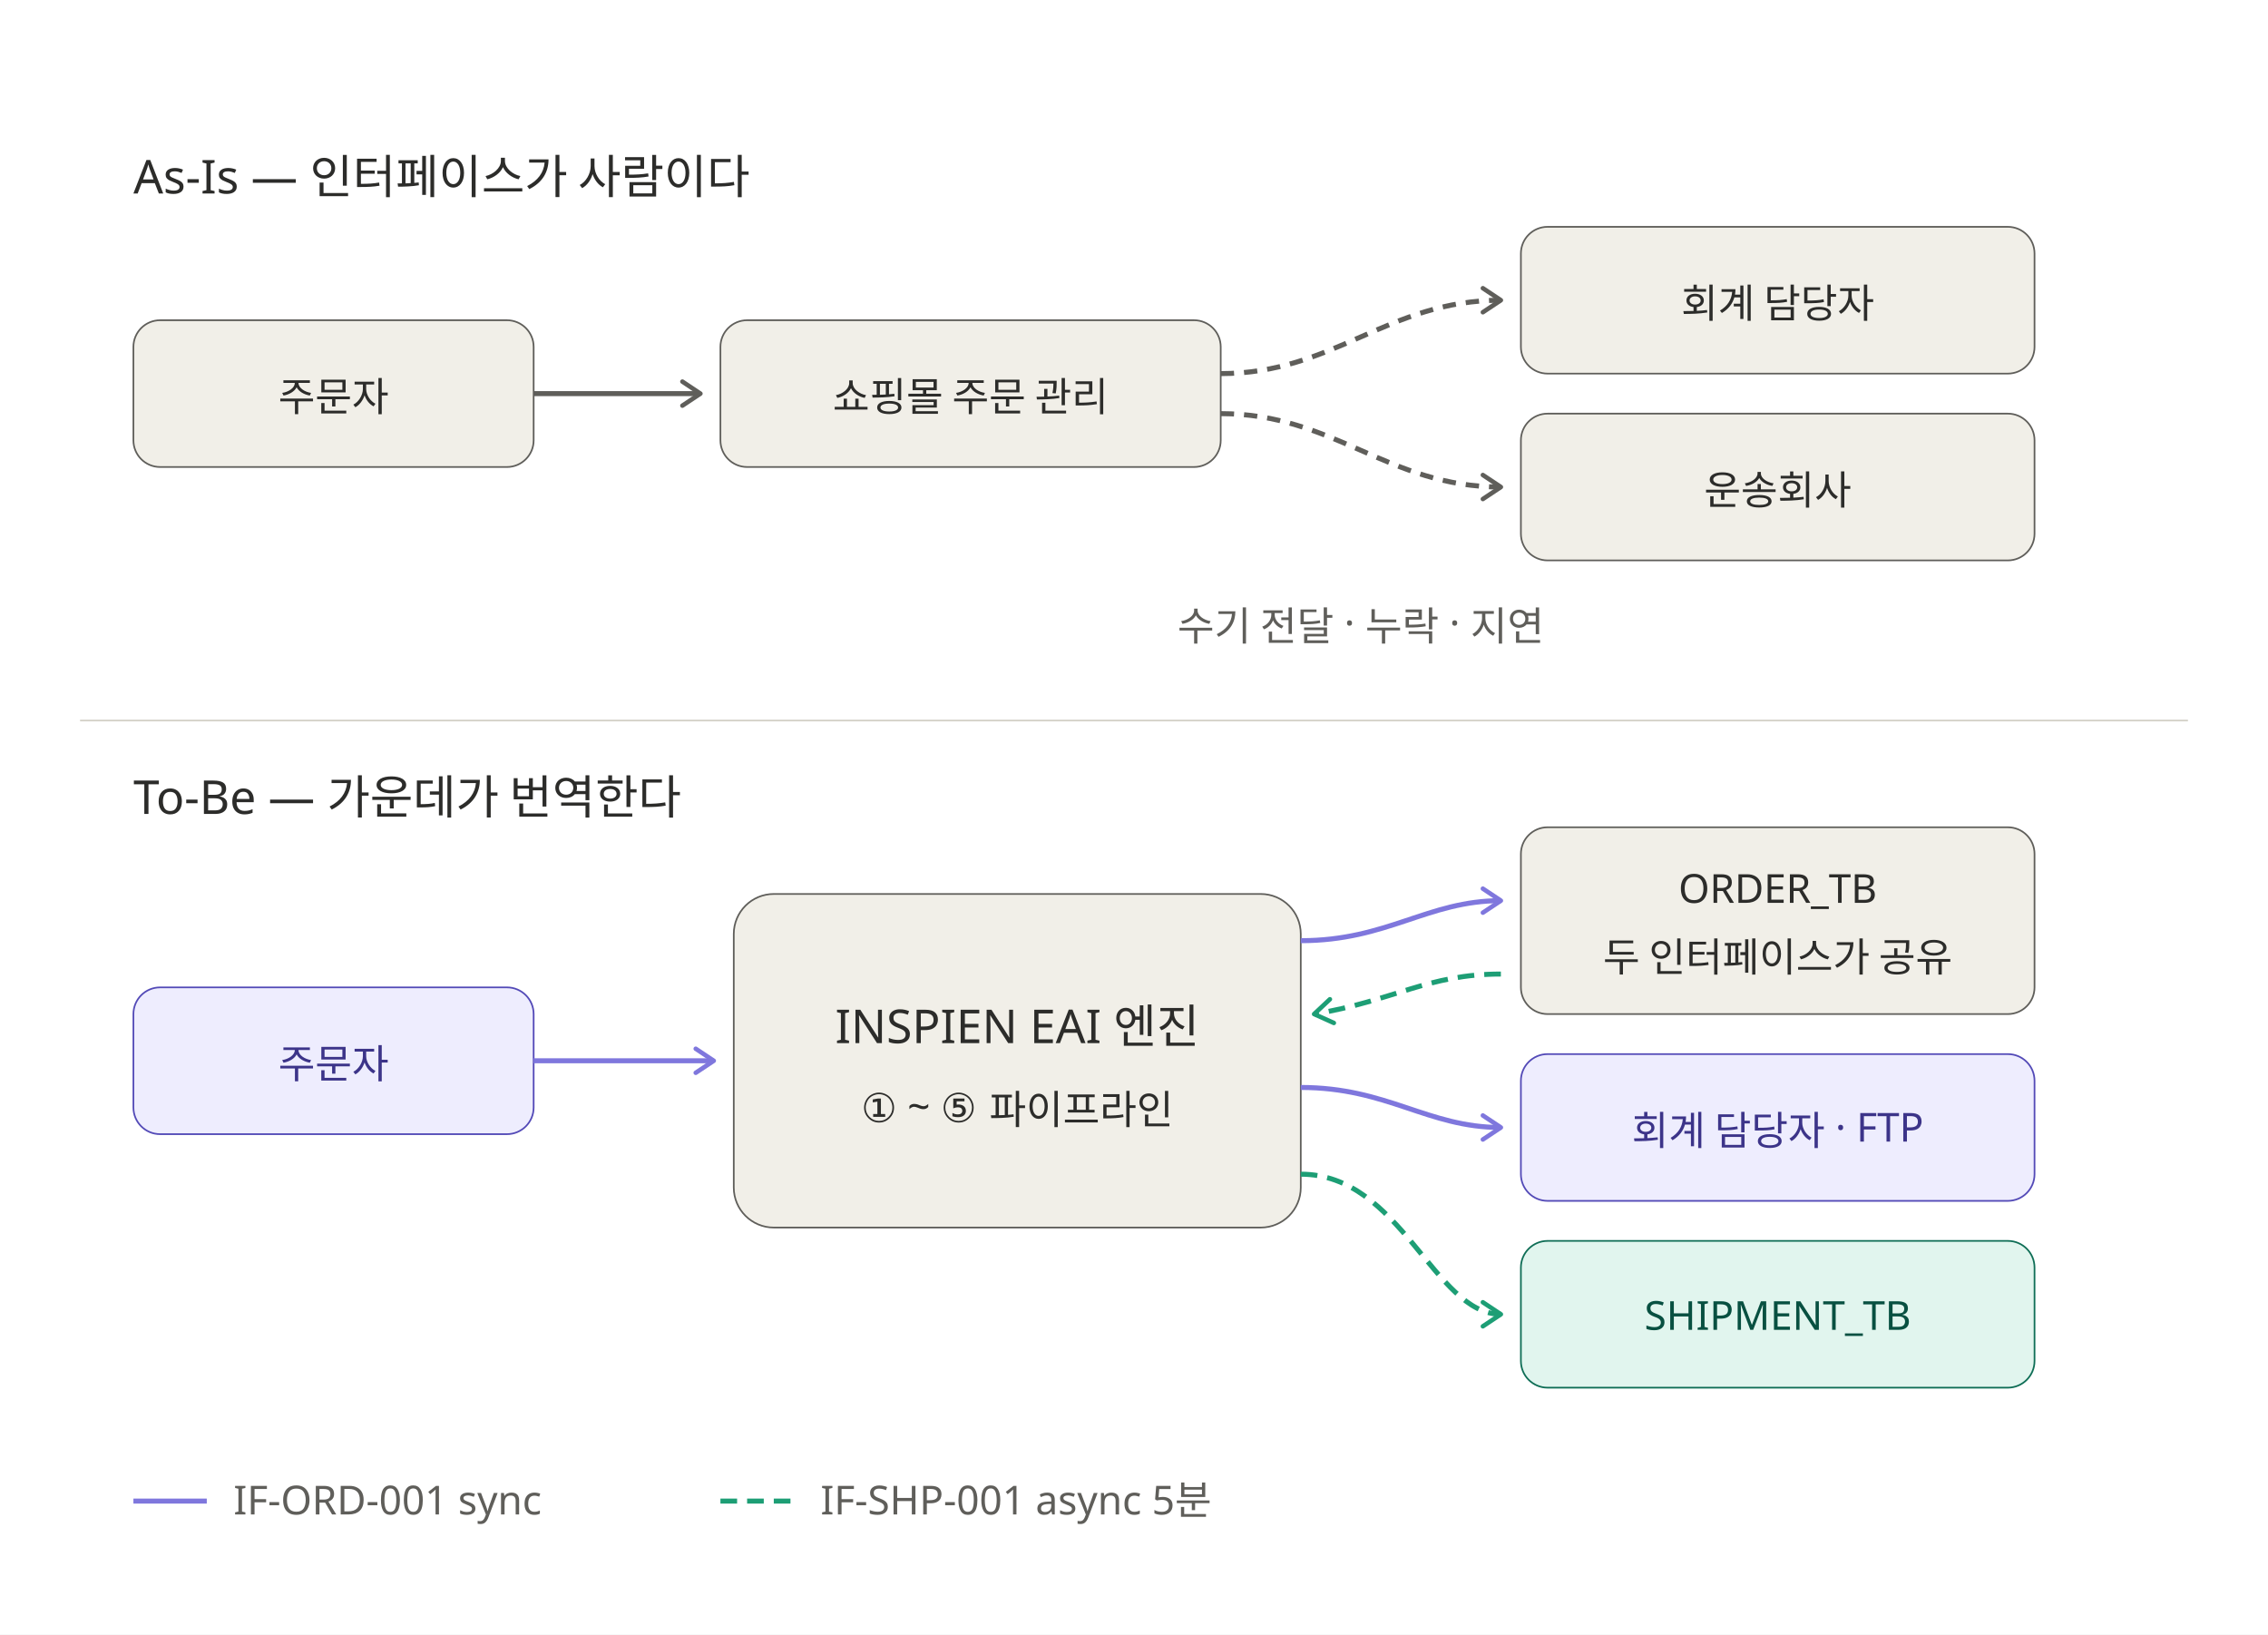
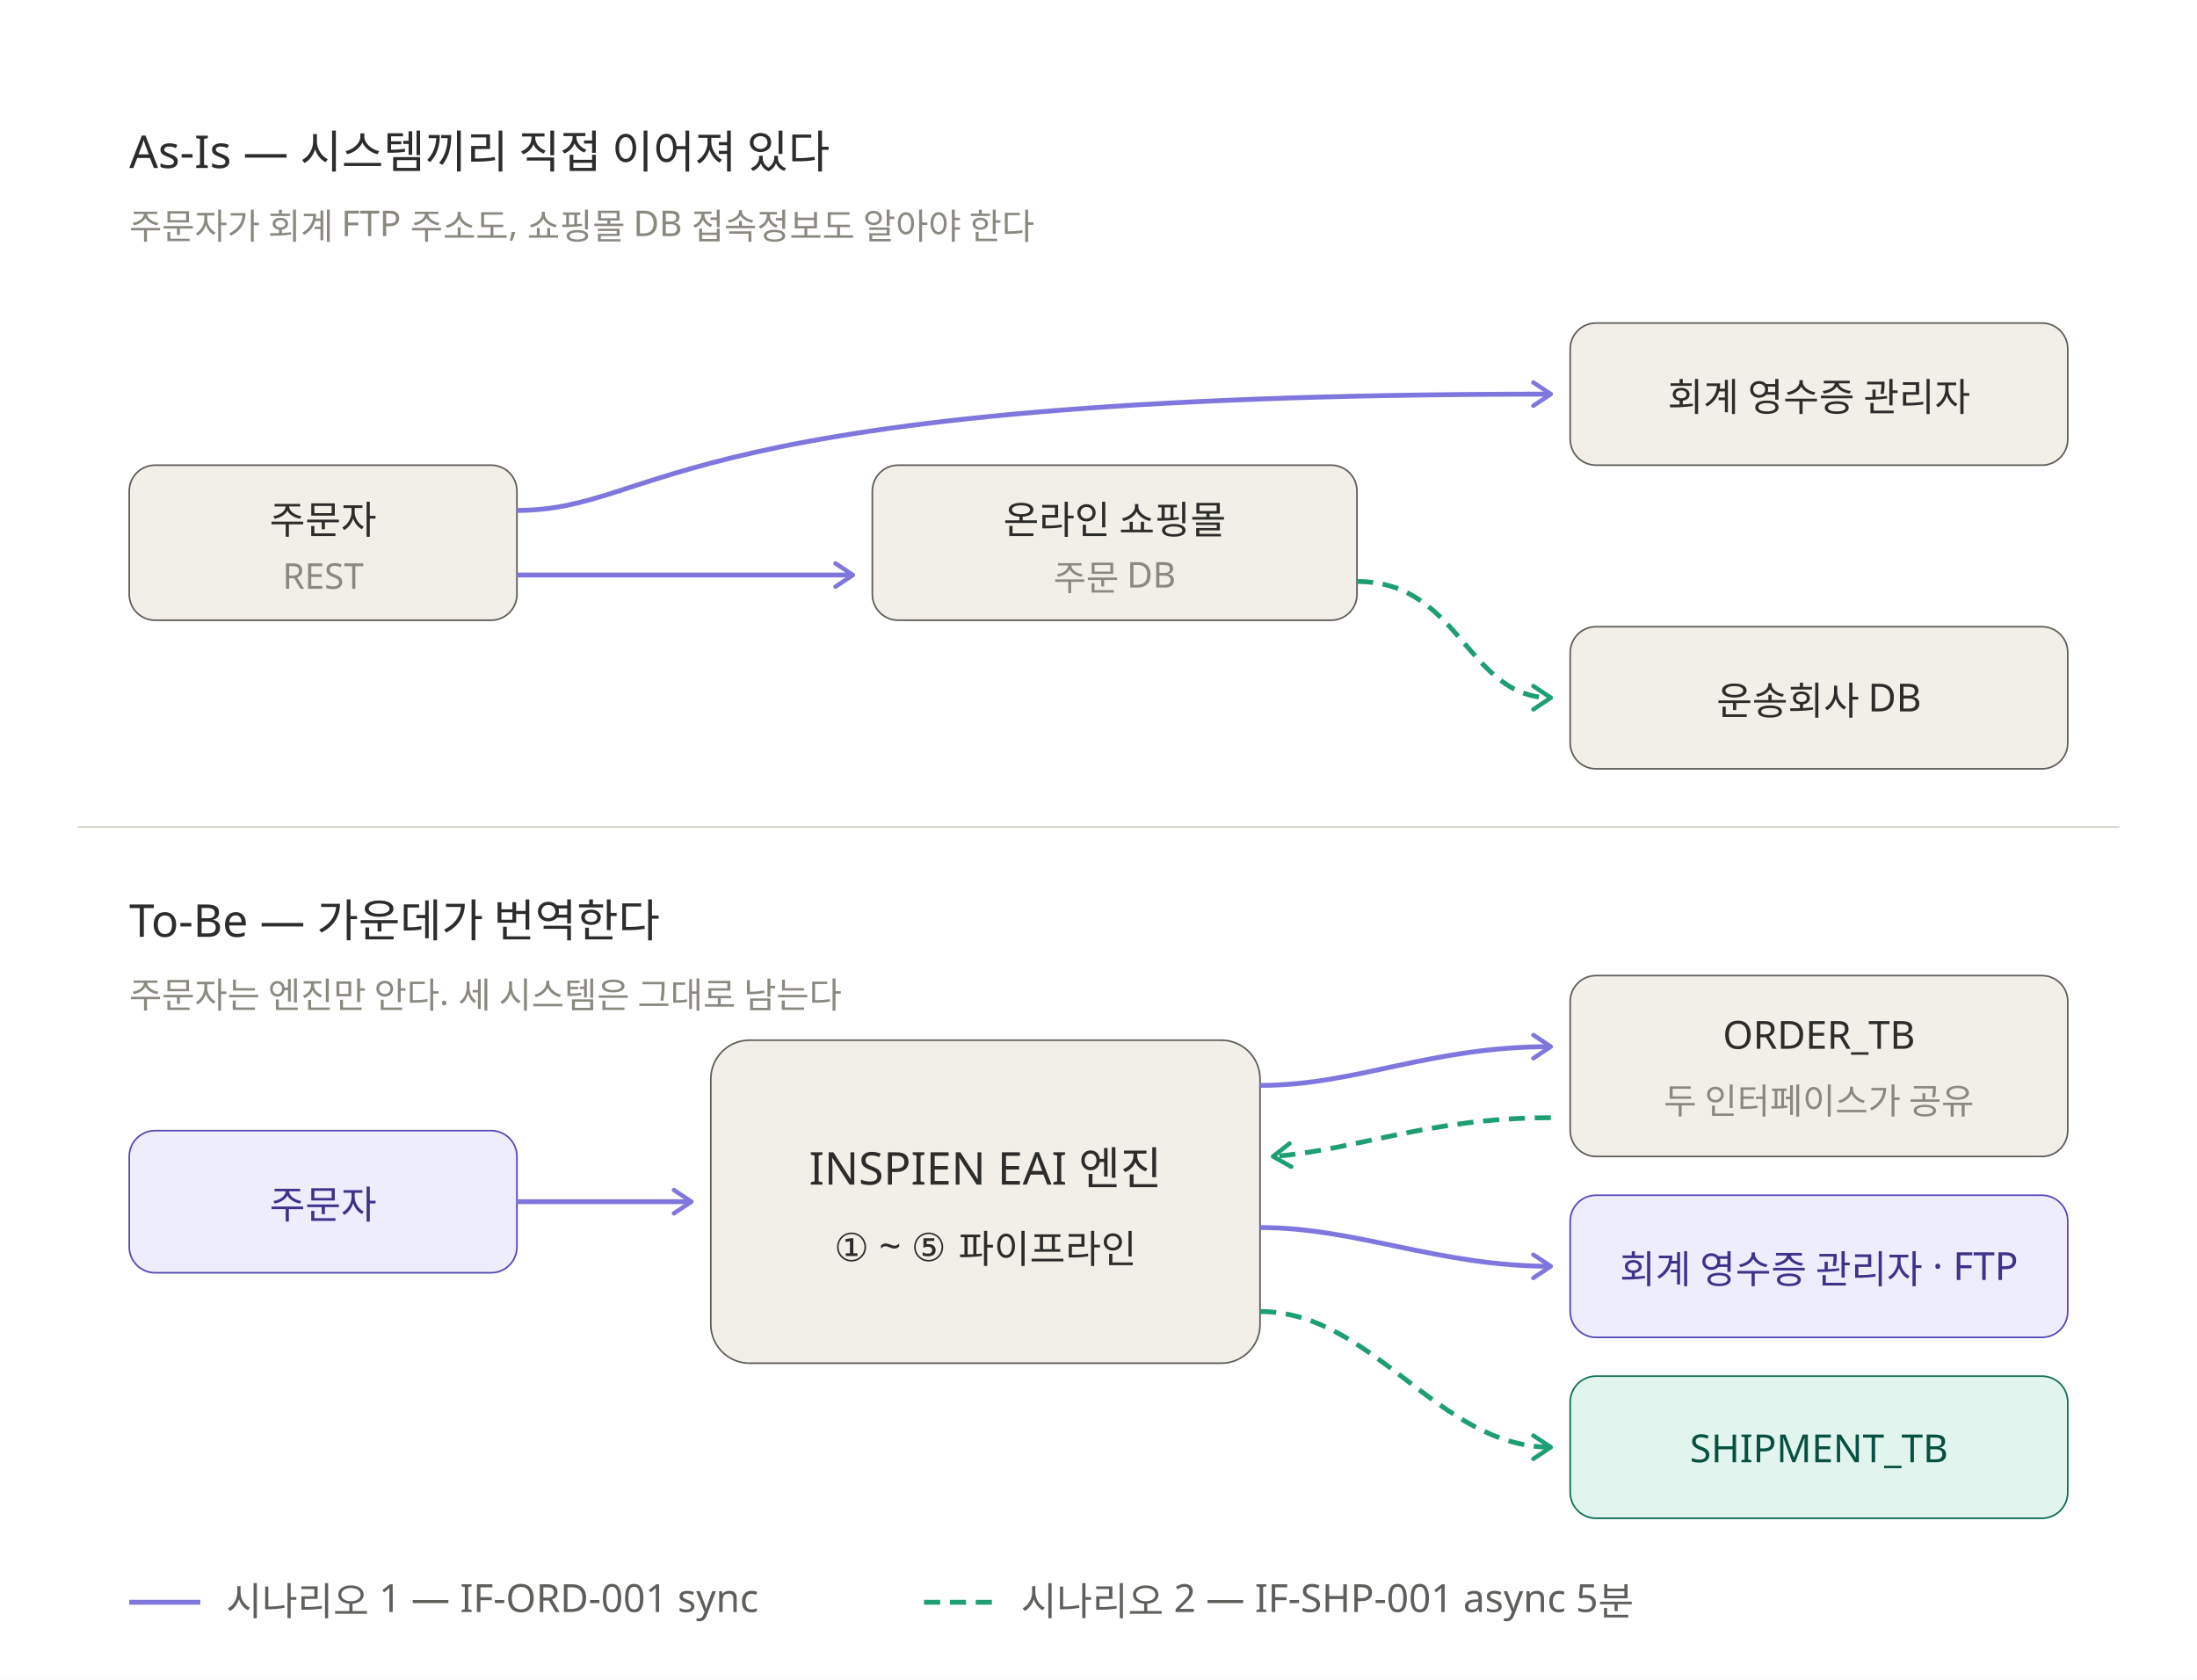
- <svg xmlns="http://www.w3.org/2000/svg" width="680" height="490" viewBox="0 0 680 490" role="img">
+ <svg xmlns="http://www.w3.org/2000/svg" width="680" height="520" viewBox="0 0 680 520" role="img">
  <style>
text{font-family:"Malgun Gothic","Apple SD Gothic Neo","Noto Sans KR",sans-serif}
.ts{font-size:12px;fill:#5f5e5a}
+ .tx{font-size:11px;fill:#8a887f}
.th{font-size:14px;font-weight:500;fill:#2c2c2a}
rect{stroke-width:.5}
.gray rect{fill:#f1efe8;stroke:#5f5e5a}
.gray .ts,.gray .th{fill:#2c2c2a}
.purple rect{fill:#eeedfe;stroke:#534ab7}
.purple .ts,.purple .th{fill:#3c3489}
.teal rect{fill:#e1f5ee;stroke:#0f6e56}
.teal .ts,.teal .th{fill:#085041}
path,line{fill:none}
</style>
  <defs>
    <marker id="arrow" viewBox="0 0 10 10" refX="8" refY="5" markerWidth="6" markerHeight="6" orient="auto-start-reverse">
      <path d="M2 1L8 5L2 9" fill="none" stroke="context-stroke" stroke-width="1.5" stroke-linecap="round" stroke-linejoin="round" />
    </marker>
  </defs>
-   <rect x="0" y="0" width="680" height="490" fill="#ffffff" stroke="none" />
-   <text class="th" x="40" y="58">As-Is — 인터페이스가 사람이다</text>
+   <rect x="0" y="0" width="680" height="520" fill="#ffffff" stroke="none" />
+   <text class="th" x="40" y="52">As-Is — 시스템끼리 직접 이어져 있다</text>
+   <text class="tx" x="40" y="74">주문자가 회계 FTP 주소도, 쇼핑몰 DB 접속정보도 알아야 한다</text>
  <g class="gray">
-     <rect x="40" y="96" width="120" height="44" rx="8" />
-     <text class="ts" x="100" y="118" text-anchor="middle" dominant-baseline="central">주문자</text>
+     <rect x="486" y="100" width="154" height="44" rx="8" />
+     <text class="ts" x="563" y="122" text-anchor="middle" dominant-baseline="central">회계 영수증 관리자</text>
  </g>
  <g class="gray">
-     <rect x="216" y="96" width="150" height="44" rx="8" />
-     <text class="ts" x="291" y="118" text-anchor="middle" dominant-baseline="central">쇼핑몰 주문 관리</text>
+     <rect x="40" y="144" width="120" height="48" rx="8" />
+     <text class="ts" x="100" y="160" text-anchor="middle" dominant-baseline="central">주문자</text>
+     <text class="tx" x="100" y="178" text-anchor="middle" dominant-baseline="central">REST</text>
  </g>
  <g class="gray">
-     <rect x="456" y="68" width="154" height="44" rx="8" />
-     <text class="ts" x="533" y="90" text-anchor="middle" dominant-baseline="central">회계 담당자</text>
+     <rect x="270" y="144" width="150" height="48" rx="8" />
+     <text class="ts" x="345" y="160" text-anchor="middle" dominant-baseline="central">온라인 쇼핑몰</text>
+     <text class="tx" x="345" y="178" text-anchor="middle" dominant-baseline="central">주문 DB</text>
  </g>
  <g class="gray">
-     <rect x="456" y="124" width="154" height="44" rx="8" />
-     <text class="ts" x="533" y="146" text-anchor="middle" dominant-baseline="central">운송회사</text>
+     <rect x="486" y="194" width="154" height="44" rx="8" />
+     <text class="ts" x="563" y="216" text-anchor="middle" dominant-baseline="central">운송회사 DB</text>
  </g>
-   <line x1="160" y1="118" x2="210" y2="118" stroke="#5f5e5a" stroke-width="1.5" marker-end="url(#arrow)" />
-   <path d="M366 112C400 112 416 90 450 90" stroke="#5f5e5a" stroke-width="1.5" stroke-dasharray="4 3" marker-end="url(#arrow)" />
-   <path d="M366 124C400 124 416 146 450 146" stroke="#5f5e5a" stroke-width="1.5" stroke-dasharray="4 3" marker-end="url(#arrow)" />
-   <text class="ts" x="408" y="192" text-anchor="middle">수기 전달 · 누락 · 지연</text>
-   <line x1="24" y1="216" x2="656" y2="216" stroke="#d3d1c7" stroke-width="0.5" />
-   <text class="th" x="40" y="244">To-Be — 가운데가 번역한다</text>
+   <path d="M160 158C205 158 205 122 480 122" stroke="#7F77DD" stroke-width="1.5" marker-end="url(#arrow)" />
+   <path d="M160 178L264 178" stroke="#7F77DD" stroke-width="1.5" marker-end="url(#arrow)" />
+   <path d="M420 180C452 180 454 216 480 216" stroke="#1D9E75" stroke-width="1.5" stroke-dasharray="5 3" marker-end="url(#arrow)" />
+   <line x1="24" y1="256" x2="656" y2="256" stroke="#d3d1c7" stroke-width="0.5" />
+   <text class="th" x="40" y="290">To-Be — 가운데가 번역한다</text>
+   <text class="tx" x="40" y="312">주문자는 엔진만 안다. 세 시스템은 그대로 남는다</text>
  <g class="purple">
-     <rect x="40" y="296" width="120" height="44" rx="8" />
-     <text class="ts" x="100" y="318" text-anchor="middle" dominant-baseline="central">주문자</text>
+     <rect x="40" y="350" width="120" height="44" rx="8" />
+     <text class="ts" x="100" y="372" text-anchor="middle" dominant-baseline="central">주문자</text>
  </g>
  <g class="gray">
-     <rect x="220" y="268" width="170" height="100" rx="12" />
-     <text class="th" x="305" y="306" text-anchor="middle" dominant-baseline="central">INSPIEN EAI 엔진</text>
-     <text class="ts" x="305" y="330" text-anchor="middle" dominant-baseline="central">① ~ ⑤ 파이프라인</text>
+     <rect x="220" y="322" width="170" height="100" rx="12" />
+     <text class="th" x="305" y="360" text-anchor="middle" dominant-baseline="central">INSPIEN EAI 엔진</text>
+     <text class="ts" x="305" y="384" text-anchor="middle" dominant-baseline="central">① ~ ⑤ 파이프라인</text>
  </g>
  <g class="gray">
-     <rect x="456" y="248" width="154" height="56" rx="8" />
-     <text class="ts" x="533" y="266" text-anchor="middle" dominant-baseline="central">ORDER_TB</text>
-     <text class="ts" x="533" y="286" text-anchor="middle" dominant-baseline="central">두 인터페이스가 공유</text>
+     <rect x="486" y="302" width="154" height="56" rx="8" />
+     <text class="ts" x="563" y="320" text-anchor="middle" dominant-baseline="central">ORDER_TB</text>
+     <text class="tx" x="563" y="340" text-anchor="middle" dominant-baseline="central">두 인터페이스가 공유</text>
  </g>
  <g class="purple">
-     <rect x="456" y="316" width="154" height="44" rx="8" />
-     <text class="ts" x="533" y="338" text-anchor="middle" dominant-baseline="central">회계 담당자 · FTP</text>
+     <rect x="486" y="370" width="154" height="44" rx="8" />
+     <text class="ts" x="563" y="392" text-anchor="middle" dominant-baseline="central">회계 영수증 관리자 · FTP</text>
  </g>
  <g class="teal">
-     <rect x="456" y="372" width="154" height="44" rx="8" />
-     <text class="ts" x="533" y="394" text-anchor="middle" dominant-baseline="central">SHIPMENT_TB</text>
+     <rect x="486" y="426" width="154" height="44" rx="8" />
+     <text class="ts" x="563" y="448" text-anchor="middle" dominant-baseline="central">SHIPMENT_TB</text>
  </g>
-   <path d="M160 318L214 318" stroke="#7F77DD" stroke-width="1.5" marker-end="url(#arrow)" />
-   <path d="M390 282C416 282 428 270 450 270" stroke="#7F77DD" stroke-width="1.5" marker-end="url(#arrow)" />
-   <path d="M450 292C428 292 418 300 394 304" stroke="#1D9E75" stroke-width="1.5" stroke-dasharray="5 3" marker-end="url(#arrow)" />
-   <path d="M390 326C416 326 428 338 450 338" stroke="#7F77DD" stroke-width="1.5" marker-end="url(#arrow)" />
-   <path d="M390 352C420 352 430 394 450 394" stroke="#1D9E75" stroke-width="1.5" stroke-dasharray="5 3" marker-end="url(#arrow)" />
-   <line x1="40" y1="450" x2="62" y2="450" stroke="#7F77DD" stroke-width="1.5" />
-   <text class="ts" x="70" y="454">IF-ORD-001 sync</text>
-   <line x1="216" y1="450" x2="238" y2="450" stroke="#1D9E75" stroke-width="1.5" stroke-dasharray="5 3" />
-   <text class="ts" x="246" y="454">IF-SHP-001 async 5분</text>
+   <path d="M160 372L214 372" stroke="#7F77DD" stroke-width="1.5" marker-end="url(#arrow)" />
+   <path d="M390 336C420 336 442 324 480 324" stroke="#7F77DD" stroke-width="1.5" marker-end="url(#arrow)" />
+   <path d="M480 346C442 346 420 356 394 358" stroke="#1D9E75" stroke-width="1.5" stroke-dasharray="5 3" marker-end="url(#arrow)" />
+   <path d="M390 380C420 380 445 392 480 392" stroke="#7F77DD" stroke-width="1.5" marker-end="url(#arrow)" />
+   <path d="M390 406C425 406 445 448 480 448" stroke="#1D9E75" stroke-width="1.5" stroke-dasharray="5 3" marker-end="url(#arrow)" />
+   <line x1="40" y1="496" x2="62" y2="496" stroke="#7F77DD" stroke-width="1.5" />
+   <text class="ts" x="70" y="500">시나리오 1 — IF-ORD-001 sync</text>
+   <line x1="286" y1="496" x2="308" y2="496" stroke="#1D9E75" stroke-width="1.5" stroke-dasharray="5 3" />
+   <text class="ts" x="316" y="500">시나리오 2 — IF-SHP-001 async 5분</text>
</svg>
